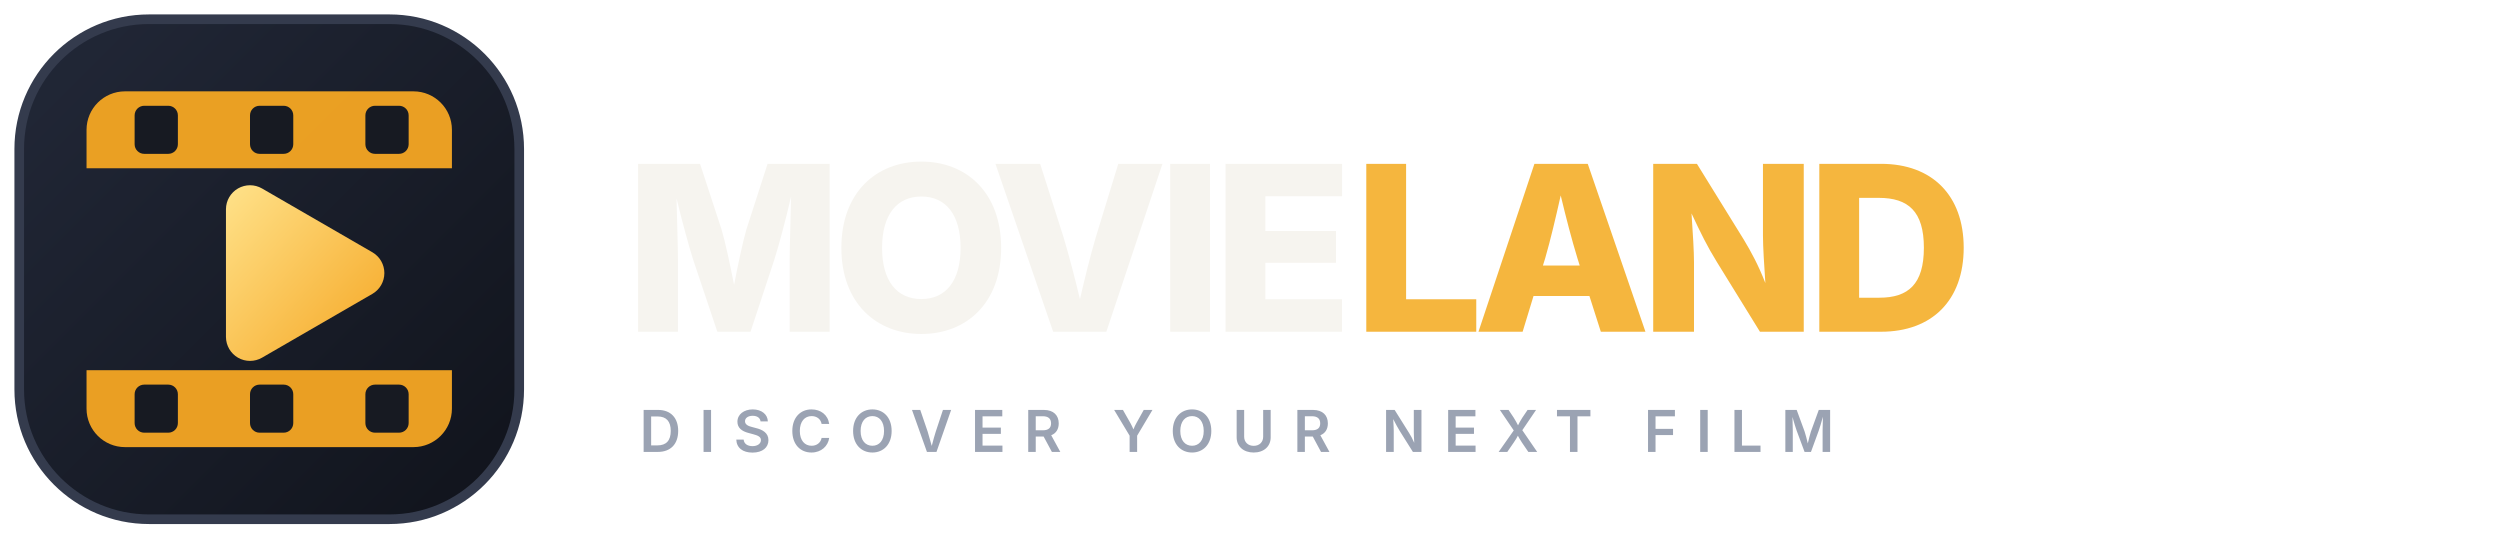
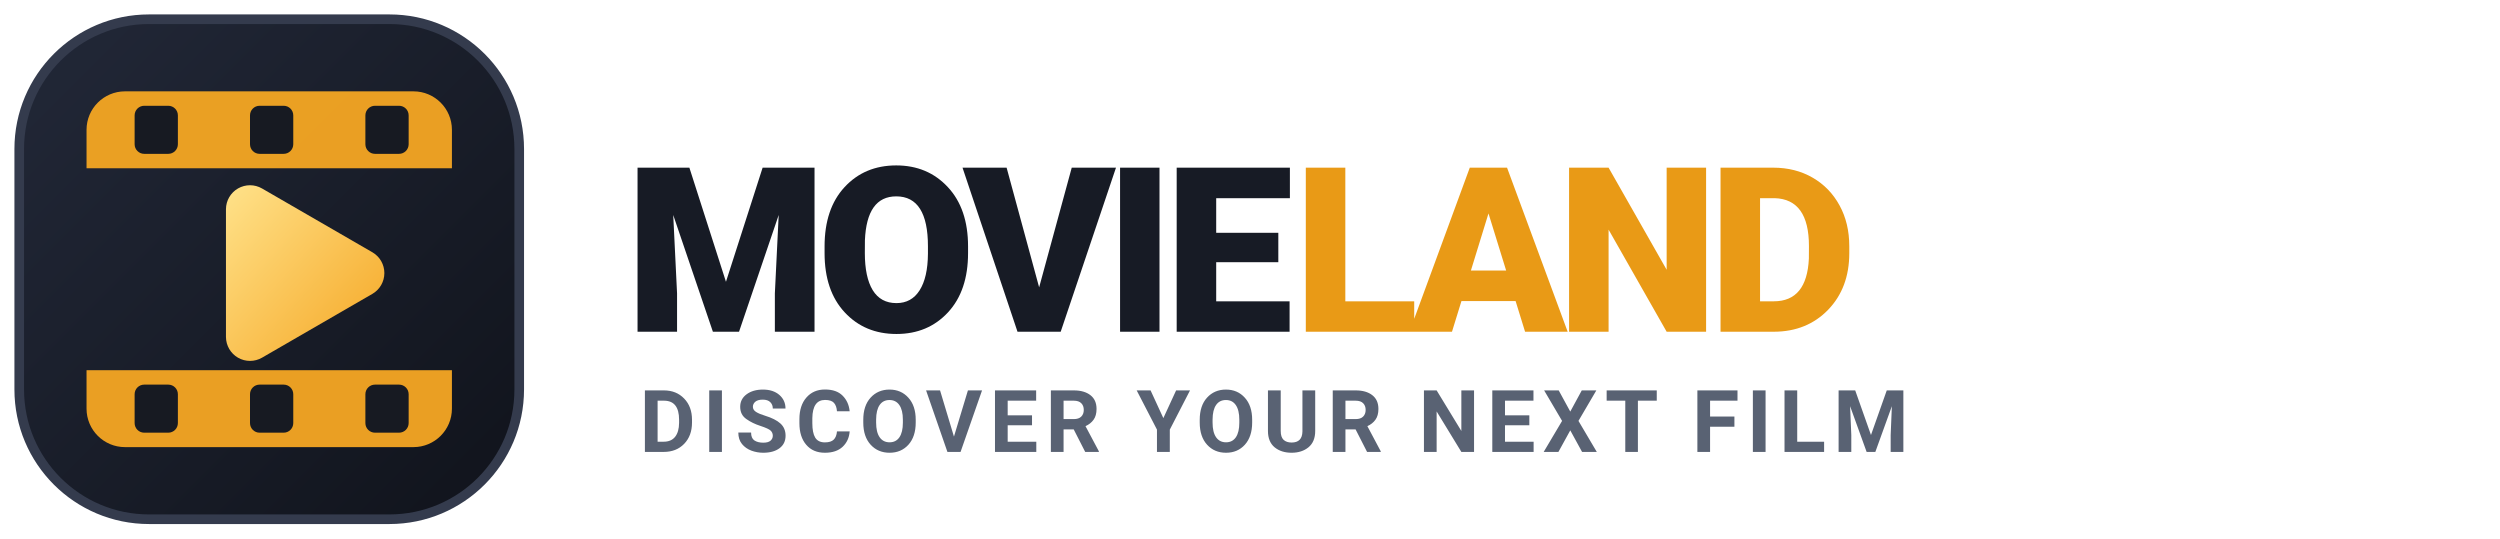
<svg xmlns="http://www.w3.org/2000/svg" viewBox="0 0 520 112" role="img" aria-labelledby="title desc">
  <defs>
    <linearGradient id="gold" x1="0" y1="0" x2="1" y2="1">
      <stop stop-color="#FFE28A" />
      <stop offset="1" stop-color="#F5A623" />
    </linearGradient>
    <linearGradient id="tile" x1="0" y1="0" x2="1" y2="1">
      <stop stop-color="#222838" />
      <stop offset="1" stop-color="#10131B" />
    </linearGradient>
  </defs>
  <g transform="translate(4 4)">
    <rect width="104" height="104" rx="27" fill="url(#tile)" stroke="#343B4D" stroke-width="2" />
    <path d="M22 15h60a8 8 0 0 1 8 8v8H14v-8a8 8 0 0 1 8-8Zm-8 58h76v8a8 8 0 0 1-8 8H22a8 8 0 0 1-8-8v-8Z" fill="#F5A623" opacity=".95" />
    <g fill="#171A22">
      <rect x="24" y="18" width="9" height="10" rx="2" />
      <rect x="48" y="18" width="9" height="10" rx="2" />
      <rect x="72" y="18" width="9" height="10" rx="2" />
      <rect x="24" y="76" width="9" height="10" rx="2" />
      <rect x="48" y="76" width="9" height="10" rx="2" />
      <rect x="72" y="76" width="9" height="10" rx="2" />
    </g>
    <path d="M43 39.5a5 5 0 0 1 7.5-4.3l23 13.3a5 5 0 0 1 0 8.6l-23 13.3a5 5 0 0 1-7.5-4.3v-26.6Z" fill="url(#gold)" />
  </g>
-   <text x="130" y="69" fill="#F6F4EF" font-family="Inter, Montserrat, Arial, sans-serif" font-size="48" font-weight="800" letter-spacing="-2.2">MOVIE<tspan fill="#F5B63E">LAND</tspan>
+   <text x="130" y="69" fill="#171B25" font-family="system-ui, -apple-system, 'Segoe UI', Roboto, Helvetica, Arial, sans-serif" font-size="48" font-weight="800" letter-spacing="-2.2">MOVIE<tspan fill="#E99A16">LAND</tspan>
  </text>
-   <text x="133" y="94" fill="#9BA3B3" font-family="Inter, Arial, sans-serif" font-size="12" font-weight="600" letter-spacing="3.8">DISCOVER YOUR NEXT FILM</text>
+   <text x="133" y="94" fill="#596273" font-family="system-ui, -apple-system, 'Segoe UI', Roboto, Helvetica, Arial, sans-serif" font-size="18" font-weight="600" letter-spacing="1.5">DISCOVER YOUR NEXT FILM</text>
</svg>
